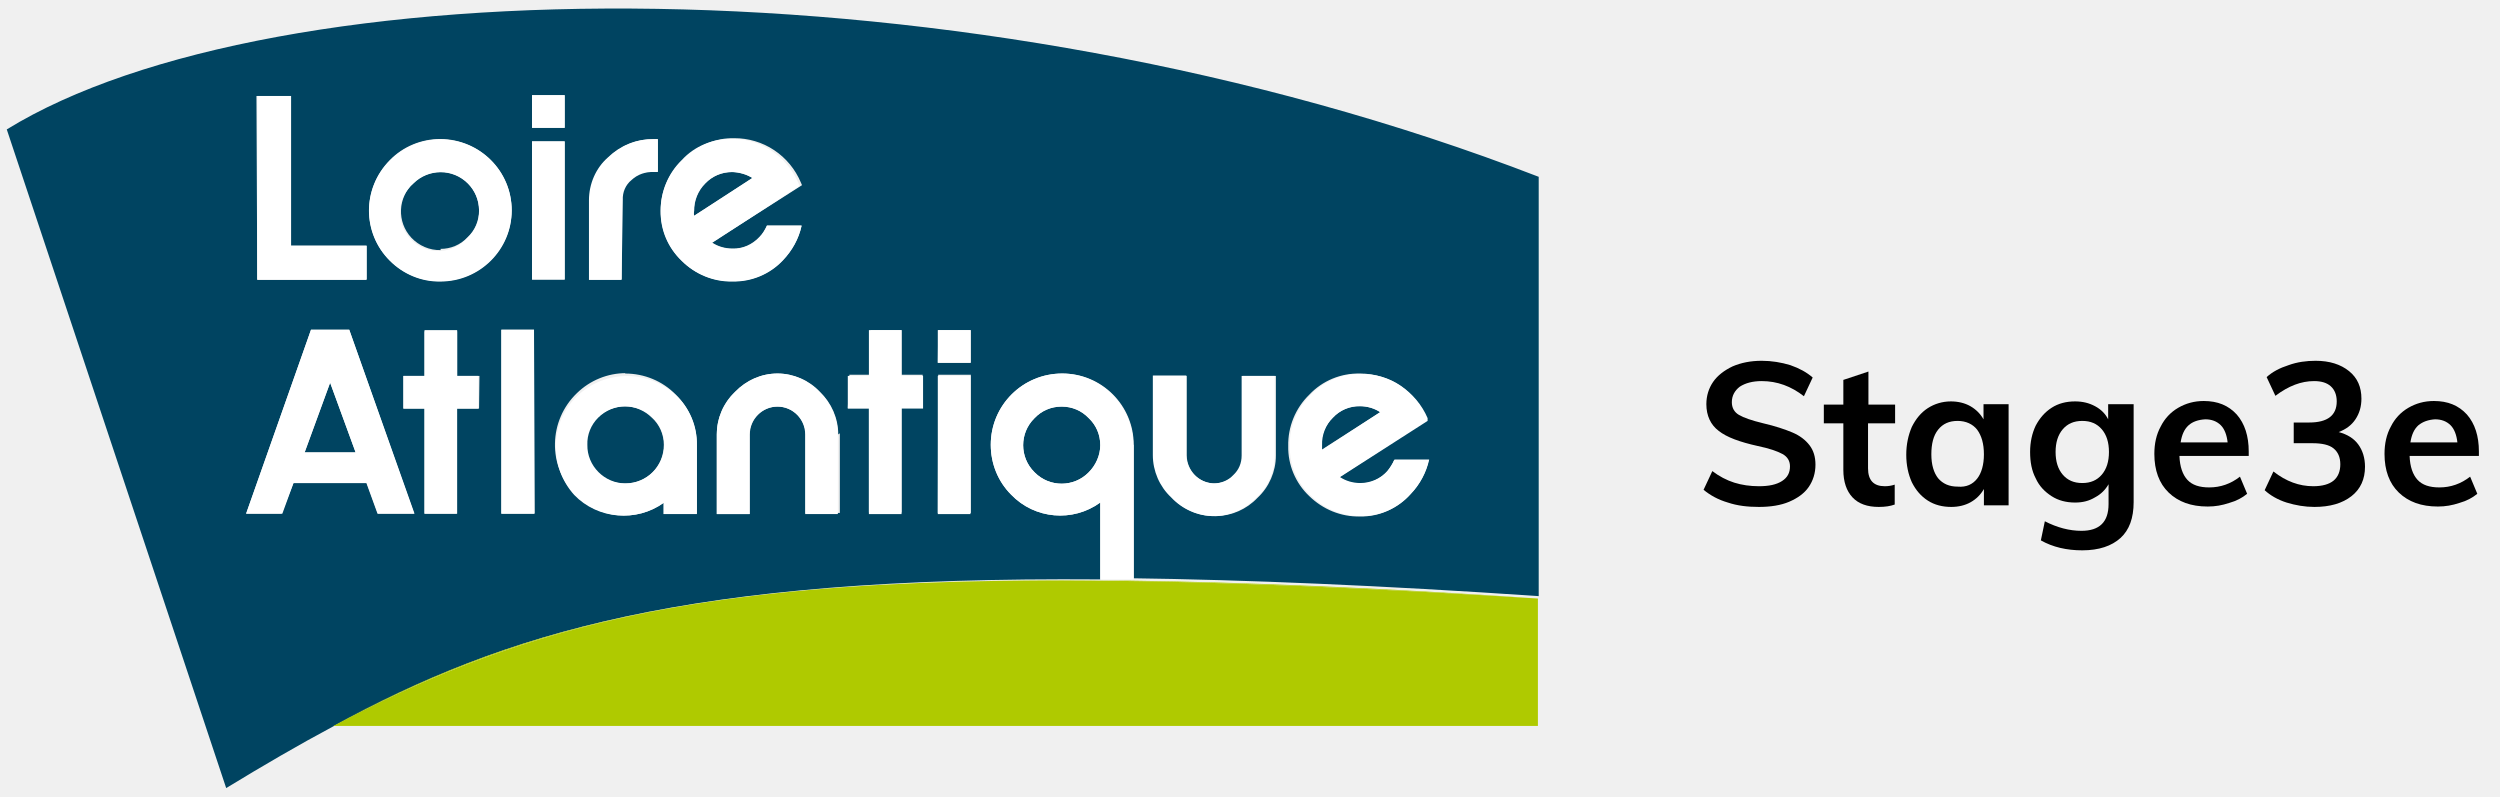
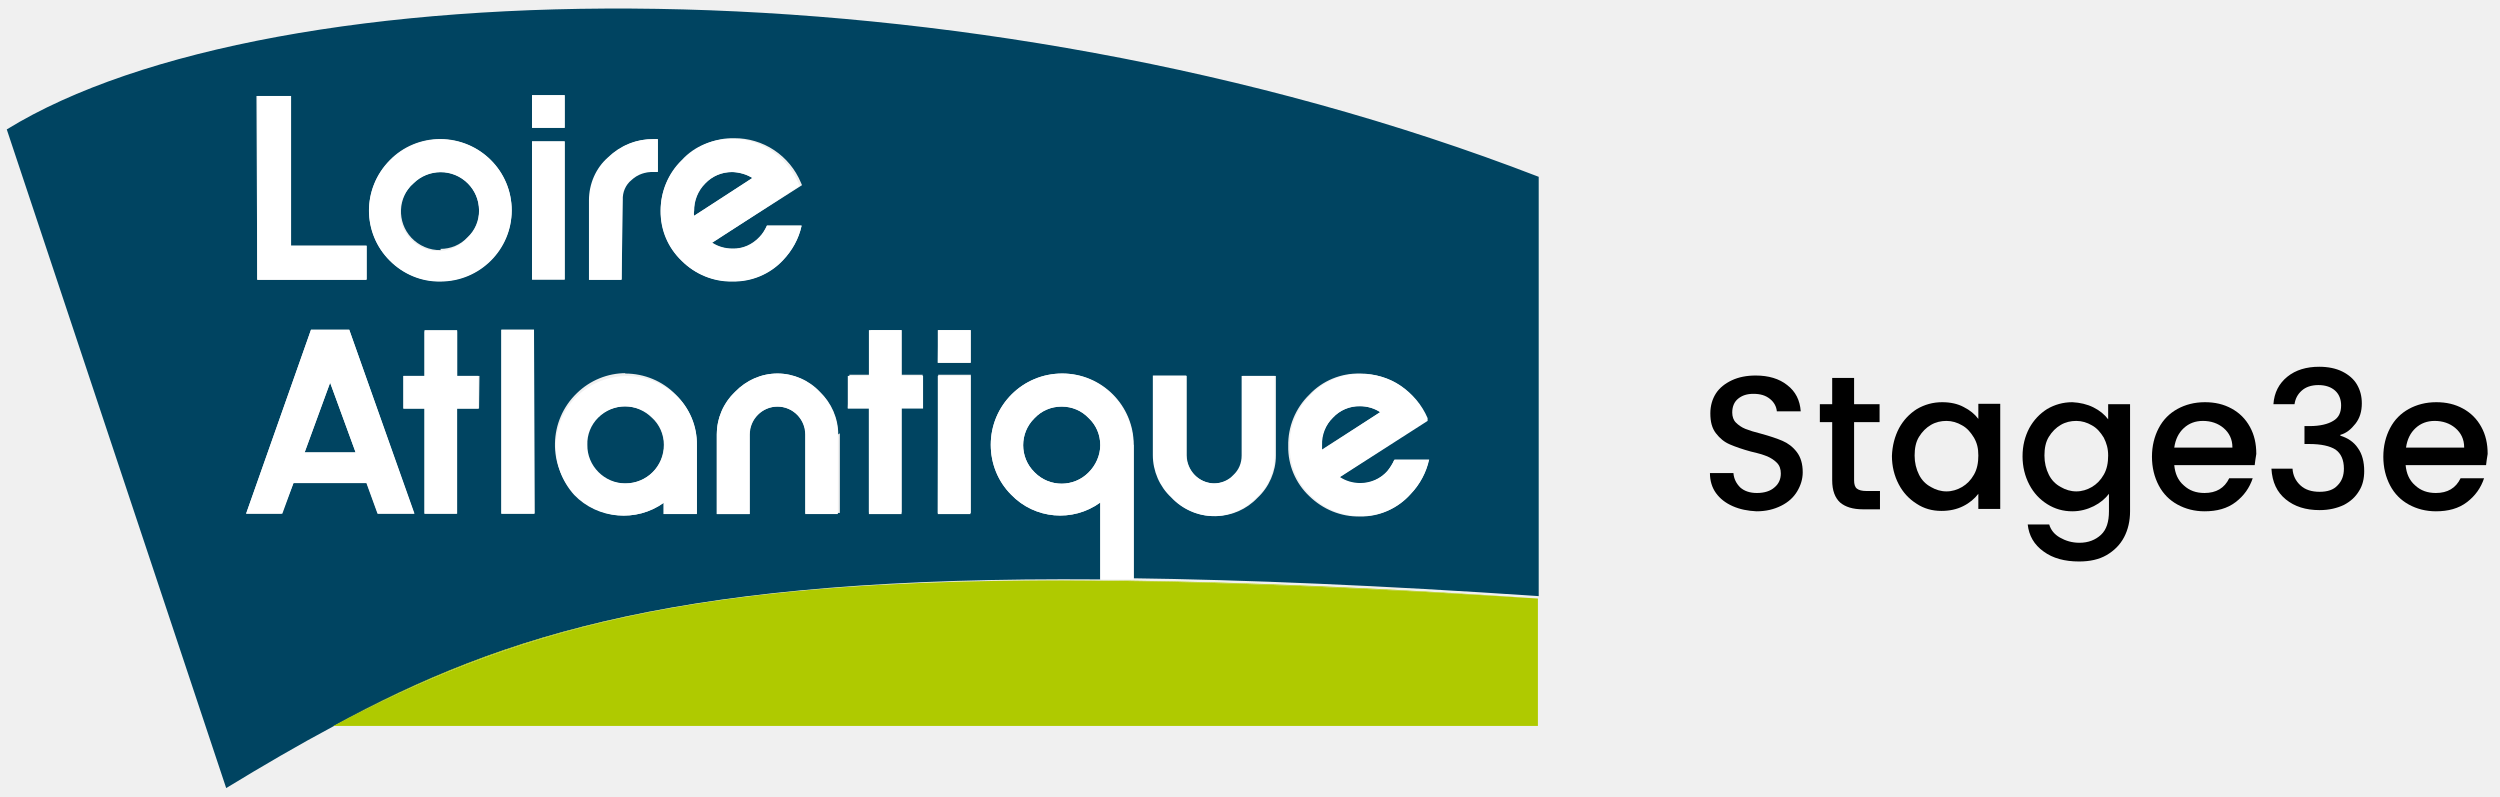
<svg xmlns="http://www.w3.org/2000/svg" version="1.1" id="calques" x="0px" y="0px" viewBox="0 0 627.8 200" style="enable-background:new 0 0 627.8 200;" xml:space="preserve">
  <style type="text/css">
- 	.st0{enable-background:new    ;}
- 	.st1{fill:#004461;}
- 	.st2{fill:#AFCA00;}
- 	.st3{fill:#FFFFFF;}
+ 	.st0{fill:#004461;}
+ 	.st1{fill:#AFCA00;}
+ 	.st2{fill:#FFFFFF;}
</style>
-   <g id="Handicap">
-     <g class="st0">
-       <path d="M433.9,126.2c-2.4-0.7-4.4-1.8-6.1-3.2l2.2-4.7c1.7,1.3,3.6,2.3,5.5,2.9c1.9,0.6,4,0.9,6.2,0.9c2.5,0,4.4-0.4,5.8-1.3    s2-2.1,2-3.7c0-1.3-0.6-2.4-1.9-3.1c-1.3-0.7-3.3-1.4-6.2-2c-4.5-1-7.8-2.2-9.8-3.8c-2-1.5-3.1-3.8-3.1-6.7c0-2.1,0.6-4,1.7-5.6    c1.1-1.6,2.8-2.9,4.9-3.9c2.1-0.9,4.5-1.4,7.3-1.4c2.5,0,4.9,0.4,7.2,1.1c2.3,0.8,4.1,1.8,5.6,3.1l-2.2,4.7    c-3.2-2.5-6.7-3.8-10.6-3.8c-2.3,0-4.1,0.5-5.5,1.4c-1.3,1-2,2.3-2,3.9c0,1.4,0.6,2.5,1.8,3.2c1.2,0.7,3.2,1.4,6.1,2.1    c3,0.7,5.4,1.5,7.3,2.3c1.9,0.8,3.3,1.9,4.3,3.2c1,1.3,1.5,2.9,1.5,4.9c0,2.1-0.6,4-1.7,5.6c-1.1,1.6-2.8,2.8-4.9,3.7    s-4.7,1.3-7.6,1.3C438.8,127.3,436.3,127,433.9,126.2z" />
-     </g>
-     <g class="st0">
-       <path d="M469.1,106.2v11.4c0,3,1.4,4.5,4.2,4.5c0.8,0,1.6-0.1,2.5-0.4v5c-1.1,0.4-2.4,0.6-4,0.6c-2.9,0-5.1-0.8-6.6-2.4    c-1.5-1.6-2.3-3.9-2.3-6.9v-11.7h-4.9v-4.7h4.9v-6.2l6.3-2.1v8.3h6.7v4.7H469.1z" />
-       <path d="M504.4,101.5v25.4h-6.2v-4.1c-0.8,1.4-1.9,2.5-3.3,3.3c-1.4,0.8-3.1,1.2-4.9,1.2c-2.2,0-4.2-0.5-5.9-1.6    c-1.7-1.1-3-2.6-4-4.6c-0.9-2-1.4-4.3-1.4-6.9s0.5-4.9,1.4-7c1-2,2.3-3.6,4-4.7c1.7-1.1,3.7-1.7,5.8-1.7c1.8,0,3.5,0.4,4.9,1.2    s2.5,1.9,3.3,3.3v-3.8H504.4z M496.5,120.2c1.1-1.4,1.7-3.5,1.7-6.1c0-2.7-0.6-4.7-1.7-6.2c-1.1-1.4-2.8-2.2-4.9-2.2    c-2.1,0-3.7,0.7-4.9,2.2c-1.2,1.5-1.7,3.6-1.7,6.2c0,2.6,0.6,4.6,1.7,6c1.2,1.4,2.8,2.1,4.9,2.1    C493.8,122.4,495.4,121.6,496.5,120.2z" />
-       <path d="M535.8,101.5v24.6c0,4-1.1,7-3.3,9c-2.2,2-5.4,3.1-9.6,3.1c-3.9,0-7.4-0.8-10.4-2.5l1-4.8c3.1,1.6,6.2,2.4,9.2,2.4    c4.5,0,6.8-2.2,6.8-6.7v-5c-0.8,1.4-1.9,2.5-3.4,3.3c-1.5,0.9-3.1,1.3-5,1.3c-2.2,0-4.2-0.5-5.9-1.6c-1.7-1.1-3.1-2.5-4-4.5    c-1-1.9-1.4-4.1-1.4-6.6s0.5-4.7,1.4-6.6c1-1.9,2.3-3.4,4-4.5c1.7-1.1,3.7-1.6,5.9-1.6c1.9,0,3.5,0.4,5,1.2s2.6,1.9,3.3,3.3v-3.8    H535.8z M527.8,119.2c1.2-1.4,1.8-3.3,1.8-5.7c0-2.4-0.6-4.3-1.8-5.7c-1.2-1.4-2.8-2.1-4.9-2.1c-2.1,0-3.7,0.7-4.9,2.1    s-1.8,3.3-1.8,5.7c0,2.4,0.6,4.3,1.8,5.7c1.2,1.4,2.8,2.1,4.9,2.1C525,121.3,526.6,120.6,527.8,119.2z" />
-       <path d="M564.8,114.5h-17.5c0.1,2.7,0.8,4.7,2,6c1.2,1.3,3,1.9,5.5,1.9c2.8,0,5.4-0.9,7.7-2.7l1.8,4.3c-1.2,1-2.7,1.8-4.5,2.3    c-1.8,0.6-3.5,0.9-5.4,0.9c-4.2,0-7.4-1.2-9.8-3.5c-2.4-2.3-3.6-5.6-3.6-9.7c0-2.6,0.5-4.9,1.6-6.9c1-2,2.5-3.6,4.4-4.7    c1.9-1.1,4-1.7,6.4-1.7c3.5,0,6.2,1.1,8.3,3.4c2,2.3,3,5.4,3,9.3V114.5z M549.6,106.8c-1.1,1-1.7,2.4-2,4.3h11.8    c-0.2-1.9-0.8-3.4-1.7-4.3c-1-1-2.3-1.5-3.9-1.5C552,105.4,550.6,105.9,549.6,106.8z" />
-       <path d="M592.2,111.6c1.1,1.5,1.7,3.4,1.7,5.6c0,3.1-1.1,5.6-3.4,7.4c-2.3,1.8-5.4,2.7-9.3,2.7c-2.4,0-4.7-0.4-7-1.1    c-2.2-0.7-4.1-1.8-5.5-3.1l2.2-4.7c3.2,2.5,6.5,3.7,10,3.7c2.3,0,4-0.5,5.1-1.4c1.1-0.9,1.7-2.3,1.7-4.1c0-1.8-0.6-3.1-1.7-4    s-2.9-1.3-5.3-1.3H576v-5.2h3.9c4.6,0,6.9-1.8,6.9-5.3c0-1.6-0.5-2.9-1.5-3.8c-1-0.9-2.4-1.3-4.2-1.3c-3.2,0-6.4,1.2-9.7,3.7    l-2.2-4.7c1.4-1.3,3.3-2.3,5.5-3c2.2-0.8,4.5-1.1,6.8-1.1c3.5,0,6.3,0.9,8.4,2.6c2.1,1.7,3.1,4,3.1,6.9c0,2-0.5,3.7-1.5,5.2    c-1,1.5-2.4,2.5-4.2,3.2C589.5,109.1,591.1,110.1,592.2,111.6z" />
-       <path d="M622.6,114.5h-17.5c0.1,2.7,0.8,4.7,2,6c1.2,1.3,3,1.9,5.5,1.9c2.8,0,5.4-0.9,7.7-2.7l1.8,4.3c-1.2,1-2.7,1.8-4.5,2.3    c-1.8,0.6-3.5,0.9-5.4,0.9c-4.2,0-7.4-1.2-9.8-3.5c-2.4-2.3-3.6-5.6-3.6-9.7c0-2.6,0.5-4.9,1.6-6.9c1-2,2.5-3.6,4.4-4.7    c1.9-1.1,4-1.7,6.4-1.7c3.5,0,6.2,1.1,8.3,3.4c2,2.3,3,5.4,3,9.3V114.5z M607.3,106.8c-1.1,1-1.7,2.4-2,4.3h11.8    c-0.2-1.9-0.8-3.4-1.7-4.3c-1-1-2.3-1.5-3.9-1.5C609.8,105.4,608.4,105.9,607.3,106.8z" />
-     </g>
+   <path class="st0" d="M189,44.7c-1.5-0.9-3.3-1.4-5.1-1.5c-2.6,0-5,1-6.8,2.9c-1.8,1.8-2.8,4.3-2.8,6.9c-0.1,0.4-0.1,0.8,0,1.2  L189,44.7z" />
+   <path class="st0" d="M346.6,103.5c-1.5-1-3.3-1.5-5.1-1.5c-2.6-0.1-5.1,1-6.8,2.9c-1.9,1.8-2.9,4.3-2.9,6.9c0,0.4,0,0.8,0,1.2  L346.6,103.5z" />
+   <path class="st0" d="M110.6,62.5c2.6,0,5-1,6.8-2.9c1.9-1.8,2.9-4.2,2.9-6.8c0-5.3-4.4-9.7-9.7-9.6c-2.5,0-5,1-6.8,2.8  c-3.9,3.6-4.2,9.7-0.5,13.7c1.9,2,4.6,3.2,7.4,3.1L110.6,62.5z" />
+   <path class="st0" d="M266.6,102.1c-2.6,0-5,1-6.8,2.9c-3.8,3.7-3.8,9.8-0.1,13.5l0.1,0.1c3.7,3.8,9.8,3.8,13.5,0.1l0.1-0.1  c1.8-1.8,2.9-4.3,2.9-6.8c0-2.6-1-5-2.9-6.8C271.6,103.1,269.2,102.1,266.6,102.1z" />
+   <path class="st0" d="M157,121.4c5.4,0,9.7-4.3,9.7-9.7c0-2.6-1.1-5.1-3-6.8c-3.8-3.8-9.9-3.8-13.7,0l0,0c-3.8,3.8-3.8,9.9,0,13.7  c1.8,1.8,4.2,2.8,6.8,2.8H157z" />
+   <path class="st0" d="M276.3,145.5v-19.3c-6.9,5-16.4,4.2-22.4-2c-3.3-3.3-5.1-7.8-5.1-12.5c0-9.9,8-17.9,18-17.9  c9.9,0,17.9,8,17.9,17.9v33.5h-1.1c29.3,0.4,63.2,1.8,102.8,4.5V44.4C242.5-11.2,68.3-8.5,1.7,32.5l55.1,165.4  c9.2-5.6,18.1-10.8,26.9-15.5l0,0C127.1,158.8,172.2,144.7,276.3,145.5z M328.8,99.1c3.3-3.5,7.9-5.4,12.7-5.3c3.5,0,7,1,10,3  s5.3,4.8,6.7,8.1v0.7l-22,14.3c1.5,1,3.3,1.5,5.1,1.5c2.7,0.1,5.2-1,7-3c0.8-0.9,1.4-1.8,1.8-2.9h8.7c-0.7,3.2-2.3,6.2-4.6,8.6  c-3.2,3.6-7.9,5.7-12.7,5.6c-4.8,0.1-9.3-1.8-12.7-5.1c-3.5-3.3-5.4-7.9-5.3-12.6C323.4,107.2,325.3,102.5,328.8,99.1z M289.7,94.4  h8.3v20c0.1,3.8,3.1,7,7,7c1.9,0,3.7-0.8,5-2.1c1.3-1.3,2.1-3.1,2.1-4.9v-20h8.3v20c0,4-1.7,7.9-4.6,10.6  c-5.6,5.9-14.9,6.2-20.8,0.6c-0.2-0.2-0.4-0.4-0.6-0.6c-2.9-2.8-4.6-6.6-4.6-10.6L289.7,94.4z M120.3,102.6h-5.6V129h-8.1v-26.4  h-5.3v-8.2h5.3V83.2h8.2v11.2h5.6L120.3,102.6z M134.3,129h-8.4V82.8h8.2L134.3,129z M235.6,82.9h8.2v8.2h-8.3L235.6,82.9z   M235.6,94.1h8.2v34.7h-8.3L235.6,94.1z M213.3,94.1h5.3V82.9h7.8v11.2h5.3v8.2h-5.3v26.4h-8.2v-26.2h-5.3L213.3,94.1z M210.9,108.8  v20h-8.6v-19.7c0-3.9-3.2-7-7-7c-3.9,0-7,3.2-7,7l0,0v20H180v-20c0-4,1.6-7.9,4.6-10.7c2.8-2.9,6.6-4.6,10.7-4.6  c4,0,7.9,1.7,10.6,4.6c2.9,2.8,4.6,6.6,4.6,10.7L210.9,108.8z M171.8,40c3.3-3.5,7.9-5.4,12.6-5.3c3.5,0,7,1,10,3s5.3,4.8,6.7,8.1  l0.3,0.7l-22.6,14.4c1.5,1,3.3,1.5,5.1,1.5c2.6,0.1,5-1,6.8-2.9c0.8-0.8,1.4-1.8,1.9-2.9h8.7c-0.7,3.3-2.4,6.3-4.7,8.7  c-3.3,3.5-7.9,5.4-12.7,5.3c-4.8,0.1-9.4-1.8-12.7-5.1c-3.4-3.3-5.3-7.9-5.3-12.6s1.9-9.2,5.3-12.5L171.8,40z M148.2,50.2  c-0.1-4.1,1.7-8.1,4.8-10.8c3-2.9,7-4.5,11.2-4.5h1v8.2h-1.3c-2.1-0.1-4.1,0.6-5.6,2c-1.4,1.3-2.2,3.1-2.2,5v20h-7.8L148.2,50.2  L148.2,50.2z M157,93.8c4.8,0,9.4,1.9,12.7,5.3c3.4,3.3,5.3,7.9,5.3,12.6V129h-8.2v-2.8c-6.9,5-16.4,4.2-22.4-2  c-6.9-7.2-6.7-18.6,0.5-25.5c3.3-3.2,7.7-5,12.3-5H157V93.8z M133.6,23.9h8.2v8.2h-8.2V23.9z M133.6,35.5h8.2v34.7h-8.2V35.5z   M97.9,40.2c3.3-3.4,7.9-5.3,12.7-5.3c9.9,0.1,17.9,8,17.9,17.9c-0.1,9.9-8.2,17.9-18.2,17.8c-4.7,0-9.1-1.9-12.4-5.2  C91,58.6,90.9,47.3,97.9,40.2C97.9,40.3,97.9,40.3,97.9,40.2z M64.4,24.1H73v37.6h19v8.6H64.6L64.4,24.1z M70.7,129h-8.9l16.3-46.2  h9.6L104,129h-9.2l-2.8-7.7H73.7L70.7,129z" />
+   <polygon class="st0" points="76.5,113.6 89.3,113.6 82.9,96.1 " />
+   <path class="st1" d="M83.7,182.3h302.5v-32C211.4,139.5,149.8,147.1,83.7,182.3z" />
+   <path class="st1" d="M387,150.3L387,150.3z" />
+   <path class="st1" d="M386.3,150.3L386.3,150.3c-39.6-2.7-73.5-4.1-102.8-4.5h-7.2c-104.1-1.1-149.2,13-192.7,36.5l0,0  C149.8,147.1,211.4,139.5,386.3,150.3z" />
+   <path class="st2" d="M110.6,70.7c9.9,0,17.9-8,17.9-17.8c0-9.9-8-17.9-17.9-17.9c-4.8,0-9.3,1.9-12.7,5.3c-7,7-7,18.2,0,25.2l0,0  C101.3,68.9,105.9,70.8,110.6,70.7z M103.8,46.1c3.8-3.8,9.9-3.8,13.7,0c1.8,1.8,2.8,4.2,2.8,6.8c0.1,2.6-1,5.1-2.9,6.8  c-3.5,4-9.6,4.5-13.6,1c-4-3.5-4.5-9.6-1-13.6C103.1,46.7,103.5,46.4,103.8,46.1z" />
+   <rect x="133.6" y="35.5" class="st2" width="8.2" height="34.7" />
+   <path class="st2" d="M156.4,50.2c-0.1-1.9,0.7-3.8,2.2-5c1.5-1.4,3.5-2.1,5.6-2h1V35h-1.3c-4.2-0.1-8.2,1.6-11.2,4.5  c-3.1,2.7-4.8,6.7-4.8,10.8v20h8.2L156.4,50.2z" />
+   <polygon class="st2" points="114.8,82.9 106.6,82.9 106.6,94.4 101.3,94.4 101.3,102.6 106.6,102.6 106.6,129 114.8,129   114.8,102.6 120.1,102.6 120.1,94.4 114.8,94.4 " />
+   <rect x="125.9" y="82.8" class="st2" width="8.2" height="46.2" />
+   <path class="st2" d="M144.2,124.3c5.9,6.1,15.5,6.9,22.4,2v2.8h8.4v-17.3c0.1-4.8-1.8-9.3-5.3-12.6c-7.3-6.7-18.6-6.3-25.4,0.9  C138,106.8,138,117.4,144.2,124.3z M150.2,104.9c3.8-3.8,9.9-3.8,13.7,0l0,0c1.9,1.8,2.9,4.2,2.9,6.8c0,5.4-4.4,9.7-9.7,9.7  s-9.7-4.4-9.6-9.7C147.4,109.2,148.4,106.7,150.2,104.9z" />
+   <path class="st2" d="M184.6,98.4c-2.9,2.8-4.6,6.6-4.6,10.7v20h8.2v-20c0-3.9,3.2-7,7-7c3.9,0,7,3.2,7,7l0,0v20h8.2v-20  c0-4-1.7-7.9-4.6-10.7c-2.8-2.9-6.6-4.6-10.6-4.6C191.2,93.8,187.4,95.5,184.6,98.4z" />
+   <polygon class="st2" points="218.2,129.1 226.4,129.1 226.4,102.6 231.8,102.6 231.8,94.4 226.4,94.4 226.4,82.9 218.2,82.9   218.2,94.4 212.9,94.4 212.9,102.6 218.2,102.6 " />
+   <rect x="235.5" y="94.4" class="st2" width="8.2" height="34.7" />
+   <rect x="235.5" y="82.9" class="st2" width="8.2" height="8.2" />
+   <path class="st2" d="M284.6,111.7c-0.1-9.9-8.1-17.9-17.9-17.9c-9.9,0-17.9,8-17.9,17.9c0,4.7,1.8,9.2,5.1,12.5  c5.9,6.2,15.5,7,22.4,2v19.3h8.4v-33.8H284.6z M273.4,118.6c-3.7,3.8-9.8,3.8-13.5,0.1l-0.1-0.1c-3.8-3.7-3.8-9.8-0.1-13.5l0.1-0.1  c1.8-1.9,4.2-2.9,6.8-2.9c2.6,0,5,1,6.8,2.9c1.9,1.8,2.9,4.2,2.9,6.8C276.3,114.3,275.2,116.8,273.4,118.6L273.4,118.6z" />
+   <path class="st2" d="M276.3,145.6L276.3,145.6z" />
+   <path class="st2" d="M304.8,129.6c4,0,7.9-1.7,10.7-4.6c3-2.7,4.6-6.6,4.6-10.6v-20h-8.3v20c0,1.9-0.7,3.6-2.1,4.9  c-1.3,1.4-3.1,2.1-5,2.1c-3.8-0.2-6.8-3.3-6.8-7.1v-20h-8.4v20c0,4,1.7,7.9,4.6,10.6C296.9,127.9,300.8,129.6,304.8,129.6z" />
+   <path class="st2" d="M183.9,70.7c4.8,0.1,9.4-1.8,12.7-5.3c2.3-2.4,4-5.4,4.7-8.7h-8.7c-0.5,1.1-1.1,2.1-1.9,2.9  c-1.7,1.9-4.2,3-6.8,2.9c-1.8,0-3.6-0.5-5.1-1.5l22-14.3l-0.3-0.7c-1.4-3.3-3.7-6.1-6.7-8.1c-2.9-2-6.4-3.1-10-3  c-4.8-0.1-9.4,1.8-12.6,5.3c-3.4,3.3-5.3,7.9-5.3,12.7c-0.1,4.8,1.8,9.3,5.3,12.6C174.6,68.9,179.2,70.8,183.9,70.7z M177,46.1  c1.8-1.9,4.2-2.9,6.8-2.9c1.8,0,3.6,0.5,5.1,1.5l-14.6,9.5c-0.1-0.4-0.1-0.8,0-1.2C174.2,50.4,175.2,47.9,177,46.1z" />
+   <path class="st2" d="M341.6,129.6c4.9,0.1,9.5-2,12.7-5.6c2.3-2.4,3.9-5.4,4.6-8.6h-8.7c-0.5,1-1.1,2-1.8,2.9c-1.7,1.9-4.2,3-6.8,3  c-1.8,0-3.6-0.5-5.1-1.5l22-14.1V105c-1.4-3.3-3.8-6.1-6.7-8.1c-2.9-2-6.4-3-10-3c-4.8-0.1-9.4,1.8-12.7,5.3  c-3.4,3.3-5.3,7.9-5.2,12.7c-0.1,4.8,1.8,9.4,5.3,12.6C332.4,127.7,336.9,129.6,341.6,129.6z M334.7,104.9c1.8-1.9,4.2-2.9,6.8-2.9  c1.8,0,3.6,0.5,5.1,1.5L332,113c0-0.4,0-0.8,0-1.2C331.9,109.2,332.9,106.7,334.7,104.9z" />
+   <polygon class="st2" points="92.1,61.7 73.1,61.7 73.1,24.1 64.6,24.1 64.6,70.2 92.1,70.2 " />
+   <path class="st2" d="M94.9,129h9.2L87.7,82.8h-9.6L61.8,129h9.1l2.8-7.7h18.4L94.9,129z M76.5,113.6l6.4-17.5l6.4,17.5H76.5z" />
+   <rect x="133.6" y="23.9" class="st2" width="8.2" height="8.2" />
+   <g>
+     <path d="M435.1,127.1c-1.8-0.8-3.2-1.9-4.2-3.3c-1-1.4-1.5-3.1-1.5-5h5.9c0.1,1.4,0.7,2.6,1.7,3.6c1,0.9,2.4,1.4,4.2,1.4   c1.9,0,3.4-0.5,4.4-1.4c1.1-0.9,1.6-2.1,1.6-3.5c0-1.1-0.3-2-1-2.7c-0.7-0.7-1.5-1.2-2.4-1.6c-1-0.4-2.3-0.8-4.1-1.2   c-2.2-0.6-3.9-1.2-5.3-1.8c-1.4-0.6-2.5-1.5-3.5-2.8s-1.4-2.9-1.4-5c0-1.9,0.5-3.6,1.4-5s2.3-2.5,4-3.3c1.7-0.8,3.7-1.2,6-1.2   c3.2,0,5.9,0.8,7.9,2.4c2.1,1.6,3.2,3.8,3.4,6.6h-6c-0.1-1.2-0.7-2.3-1.7-3.1c-1.1-0.9-2.4-1.3-4.2-1.3c-1.6,0-2.8,0.4-3.8,1.2   c-1,0.8-1.5,2-1.5,3.5c0,1,0.3,1.9,0.9,2.5s1.4,1.2,2.4,1.6s2.3,0.8,3.9,1.2c2.2,0.6,4,1.2,5.4,1.8c1.4,0.6,2.6,1.5,3.6,2.8   c1,1.3,1.5,3,1.5,5.1c0,1.7-0.5,3.3-1.4,4.8c-0.9,1.5-2.2,2.7-4,3.6s-3.8,1.4-6.2,1.4C438.9,128.3,436.9,127.9,435.1,127.1z" />
+     <path d="M465.6,106v14.6c0,1,0.2,1.7,0.7,2.1c0.5,0.4,1.3,0.6,2.4,0.6h3.4v4.6h-4.3c-2.5,0-4.4-0.6-5.7-1.7c-1.3-1.2-2-3-2-5.6V106   h-3.1v-4.5h3.1v-6.6h5.5v6.6h6.4v4.5H465.6z" />
+     <path d="M476.9,107.5c1.1-2,2.6-3.6,4.5-4.8c1.9-1.1,4-1.7,6.3-1.7c2.1,0,3.9,0.4,5.4,1.2c1.6,0.8,2.8,1.8,3.7,3v-3.8h5.5v26.4   h-5.5V124c-0.9,1.2-2.2,2.3-3.8,3.1c-1.6,0.8-3.4,1.2-5.5,1.2c-2.3,0-4.4-0.6-6.2-1.8c-1.9-1.2-3.4-2.8-4.5-4.9   c-1.1-2.1-1.7-4.5-1.7-7.1C475.2,111.9,475.8,109.6,476.9,107.5z M495.7,109.9c-0.8-1.3-1.7-2.4-3-3.1c-1.2-0.7-2.5-1.1-3.9-1.1   c-1.4,0-2.7,0.3-3.9,1c-1.2,0.7-2.2,1.7-3,3c-0.8,1.3-1.1,2.9-1.1,4.7c0,1.8,0.4,3.4,1.1,4.8s1.7,2.4,3,3.1   c1.2,0.7,2.5,1.1,3.9,1.1c1.4,0,2.7-0.4,3.9-1.1s2.2-1.7,3-3.1c0.8-1.4,1.1-3,1.1-4.8S496.5,111.3,495.7,109.9z" />
+     <path d="M525.7,102.3c1.6,0.8,2.8,1.8,3.7,3v-3.8h5.5v26.9c0,2.4-0.5,4.6-1.5,6.5c-1,1.9-2.5,3.4-4.4,4.5c-1.9,1.1-4.2,1.6-6.9,1.6   c-3.6,0-6.6-0.8-8.9-2.5c-2.4-1.7-3.7-4-4-6.8h5.4c0.4,1.4,1.3,2.5,2.7,3.3c1.4,0.8,3,1.3,4.9,1.3c2.2,0,4-0.7,5.4-2   c1.4-1.3,2-3.3,2-5.9V124c-0.9,1.2-2.2,2.3-3.8,3.1c-1.6,0.8-3.4,1.3-5.4,1.3c-2.3,0-4.4-0.6-6.3-1.8c-1.9-1.2-3.4-2.8-4.5-4.9   c-1.1-2.1-1.7-4.5-1.7-7.1c0-2.7,0.6-5,1.7-7.1c1.1-2,2.6-3.6,4.5-4.8c1.9-1.1,4-1.7,6.3-1.7C522.3,101.1,524.1,101.5,525.7,102.3z    M528.3,109.9c-0.8-1.3-1.7-2.4-3-3.1c-1.2-0.7-2.5-1.1-3.9-1.1c-1.4,0-2.7,0.3-3.9,1c-1.2,0.7-2.2,1.7-3,3   c-0.8,1.3-1.1,2.9-1.1,4.7c0,1.8,0.4,3.4,1.1,4.8s1.7,2.4,3,3.1c1.2,0.7,2.5,1.1,3.9,1.1c1.4,0,2.7-0.4,3.9-1.1s2.2-1.7,3-3.1   c0.8-1.4,1.1-3,1.1-4.8S529,111.3,528.3,109.9z" />
+     <path d="M566.2,116.8H546c0.2,2.1,0.9,3.8,2.4,5.1c1.4,1.3,3.1,1.9,5.2,1.9c2.9,0,5-1.2,6.2-3.7h5.9c-0.8,2.4-2.2,4.4-4.3,6   c-2.1,1.6-4.7,2.3-7.8,2.3c-2.5,0-4.8-0.6-6.8-1.7c-2-1.1-3.6-2.7-4.7-4.8c-1.1-2.1-1.7-4.5-1.7-7.2s0.6-5.1,1.7-7.2   c1.1-2.1,2.7-3.7,4.7-4.8s4.3-1.7,6.9-1.7c2.5,0,4.7,0.5,6.7,1.6c2,1.1,3.5,2.6,4.6,4.6s1.6,4.2,1.6,6.8   C566.4,115.1,566.3,116,566.2,116.8z M560.6,112.3c0-2-0.8-3.6-2.2-4.8c-1.4-1.2-3.2-1.8-5.2-1.8c-1.9,0-3.5,0.6-4.8,1.8   c-1.3,1.2-2.1,2.8-2.4,4.9H560.6z" />
+     <path d="M574.4,94.6c2.1-1.7,4.8-2.5,8-2.5c2.2,0,4.2,0.4,5.8,1.2c1.6,0.8,2.9,1.9,3.7,3.3c0.8,1.4,1.2,2.9,1.2,4.7   c0,2-0.5,3.7-1.6,5.1c-1.1,1.4-2.3,2.4-3.8,2.8v0.2c1.9,0.6,3.4,1.6,4.4,3.1c1.1,1.5,1.6,3.5,1.6,5.8c0,1.9-0.4,3.6-1.3,5   c-0.9,1.5-2.1,2.6-3.8,3.5c-1.7,0.8-3.7,1.3-6.1,1.3c-3.5,0-6.3-0.9-8.5-2.7c-2.2-1.8-3.4-4.3-3.6-7.7h5.3c0.1,1.7,0.8,3.1,2,4.2   c1.2,1.1,2.8,1.6,4.8,1.6c2,0,3.5-0.5,4.5-1.6c1.1-1.1,1.6-2.5,1.6-4.2c0-2.2-0.7-3.8-2.1-4.8c-1.4-0.9-3.6-1.4-6.6-1.4h-1.2v-4.5   h1.3c2.6,0,4.6-0.5,5.9-1.3c1.4-0.8,2-2.1,2-3.9c0-1.5-0.5-2.8-1.5-3.7c-1-0.9-2.4-1.4-4.2-1.4c-1.8,0-3.2,0.5-4.2,1.4   c-1,0.9-1.6,2-1.8,3.4h-5.3C571.1,98.6,572.3,96.3,574.4,94.6z" />
+     <path d="M624.3,116.8h-20.2c0.2,2.1,0.9,3.8,2.4,5.1c1.4,1.3,3.1,1.9,5.2,1.9c2.9,0,5-1.2,6.2-3.7h5.9c-0.8,2.4-2.2,4.4-4.3,6   c-2.1,1.6-4.7,2.3-7.8,2.3c-2.5,0-4.8-0.6-6.8-1.7c-2-1.1-3.6-2.7-4.7-4.8c-1.1-2.1-1.7-4.5-1.7-7.2s0.6-5.1,1.7-7.2   c1.1-2.1,2.7-3.7,4.7-4.8s4.3-1.7,6.9-1.7c2.5,0,4.7,0.5,6.7,1.6c2,1.1,3.5,2.6,4.6,4.6s1.6,4.2,1.6,6.8   C624.5,115.1,624.4,116,624.3,116.8z M618.8,112.3c0-2-0.8-3.6-2.2-4.8c-1.4-1.2-3.2-1.8-5.2-1.8c-1.9,0-3.5,0.6-4.8,1.8   c-1.3,1.2-2.1,2.8-2.4,4.9H618.8z" />
  </g>
-   <path class="st1" d="M189,44.7c-1.5-0.9-3.3-1.4-5.1-1.5c-2.6,0-5,1-6.8,2.9c-1.8,1.8-2.8,4.3-2.8,6.9c-0.1,0.4-0.1,0.8,0,1.2  L189,44.7z" />
-   <path class="st1" d="M346.6,103.5c-1.5-1-3.3-1.5-5.1-1.5c-2.6-0.1-5.1,1-6.8,2.9c-1.9,1.8-2.9,4.3-2.9,6.9c0,0.4,0,0.8,0,1.2  L346.6,103.5z" />
-   <path class="st1" d="M110.6,62.5c2.6,0,5-1,6.8-2.9c1.9-1.8,2.9-4.2,2.9-6.8c0-5.3-4.4-9.7-9.7-9.6c-2.5,0-5,1-6.8,2.8  c-3.9,3.6-4.2,9.7-0.5,13.7c1.9,2,4.6,3.2,7.4,3.1L110.6,62.5z" />
-   <path class="st1" d="M266.6,102.1c-2.6,0-5,1-6.8,2.9c-3.8,3.7-3.8,9.8-0.1,13.5c0,0,0.1,0.1,0.1,0.1c3.7,3.8,9.8,3.8,13.5,0.1  c0,0,0.1-0.1,0.1-0.1c1.8-1.8,2.9-4.3,2.9-6.8c0-2.6-1-5-2.9-6.8C271.6,103.1,269.2,102.1,266.6,102.1z" />
-   <path class="st1" d="M157,121.4c5.4,0,9.7-4.3,9.7-9.7c0-2.6-1.1-5.1-3-6.8c-3.8-3.8-9.9-3.8-13.7,0c0,0,0,0,0,0  c-3.8,3.8-3.8,9.9,0,13.7c1.8,1.8,4.2,2.8,6.8,2.8H157z" />
-   <path class="st1" d="M276.3,145.5v-19.3c-6.9,5-16.4,4.2-22.4-2c-3.3-3.3-5.1-7.8-5.1-12.5c0-9.9,8-17.9,18-17.9  c9.9,0,17.9,8,17.9,17.9v33.5h-1.1c29.3,0.4,63.2,1.8,102.8,4.5V44.4C242.5-11.2,68.3-8.5,1.7,32.5l55.1,165.4  c9.2-5.6,18.1-10.8,26.9-15.5l0,0C127.1,158.8,172.2,144.7,276.3,145.5z M328.8,99.1c3.3-3.5,7.9-5.4,12.7-5.3c3.5,0,7,1,10,3  c3,2,5.3,4.8,6.7,8.1v0.7l-22,14.3c1.5,1,3.3,1.5,5.1,1.5c2.7,0.1,5.2-1,7-3c0.8-0.9,1.4-1.8,1.8-2.9h8.7c-0.7,3.2-2.3,6.2-4.6,8.6  c-3.2,3.6-7.9,5.7-12.7,5.6c-4.8,0.1-9.3-1.8-12.7-5.1c-3.5-3.3-5.4-7.9-5.3-12.6C323.4,107.2,325.3,102.5,328.8,99.1z M289.7,94.4  h8.3v20c0.1,3.8,3.1,7,7,7c1.9,0,3.7-0.8,5-2.1c1.3-1.3,2.1-3.1,2.1-4.9v-20h8.3v20c0,4-1.7,7.9-4.6,10.6  c-5.6,5.9-14.9,6.2-20.8,0.6c-0.2-0.2-0.4-0.4-0.6-0.6c-2.9-2.8-4.6-6.6-4.6-10.6L289.7,94.4z M120.3,102.6h-5.6V129h-8.1v-26.4  h-5.3v-8.2h5.3V83.2h8.2v11.2h5.6L120.3,102.6z M134.3,129h-8.4V82.8h8.2L134.3,129z M235.6,82.9h8.2v8.2h-8.3L235.6,82.9z   M235.6,94.1h8.2v34.7h-8.3L235.6,94.1z M213.3,94.1h5.3V82.9h7.8v11.2h5.3v8.2h-5.3v26.4h-8.2v-26.2h-5.3L213.3,94.1z M210.9,108.8  v20h-8.6v-19.7c0-3.9-3.2-7-7-7c-3.9,0-7,3.2-7,7l0,0v20H180v-20c0-4,1.6-7.9,4.6-10.7c2.8-2.9,6.6-4.6,10.7-4.6  c4,0,7.9,1.7,10.6,4.6c2.9,2.8,4.6,6.6,4.6,10.7L210.9,108.8z M171.8,40c3.3-3.5,7.9-5.4,12.6-5.3c3.5,0,7,1,10,3  c3,2,5.3,4.8,6.7,8.1l0.3,0.7l-22.6,14.4c1.5,1,3.3,1.5,5.1,1.5c2.6,0.1,5-1,6.8-2.9c0.8-0.8,1.4-1.8,1.9-2.9h8.7  c-0.7,3.3-2.4,6.3-4.7,8.7c-3.3,3.5-7.9,5.4-12.7,5.3c-4.8,0.1-9.4-1.8-12.7-5.1c-3.4-3.3-5.3-7.9-5.3-12.6c0-4.7,1.9-9.2,5.3-12.5  L171.8,40z M148.2,50.2c-0.1-4.1,1.7-8.1,4.8-10.8c3-2.9,7-4.5,11.2-4.5h1v8.2h-1.3c-2.1-0.1-4.1,0.6-5.6,2c-1.4,1.3-2.2,3.1-2.2,5  v20h-7.8V50.2z M157,93.8c4.8,0,9.4,1.9,12.7,5.3c3.4,3.3,5.3,7.9,5.3,12.6V129h-8.2v-2.8c-6.9,5-16.4,4.2-22.4-2  c-6.9-7.2-6.7-18.6,0.5-25.5c3.3-3.2,7.7-5,12.3-5H157z M133.6,23.9h8.2v8.2h-8.2V23.9z M133.6,35.5h8.2v34.7h-8.2V35.5z M97.9,40.2  c3.3-3.4,7.9-5.3,12.7-5.3c9.9,0.1,17.9,8,17.9,17.9c-0.1,9.9-8.2,17.9-18.2,17.8c-4.7,0-9.1-1.9-12.4-5.2  C91,58.6,90.9,47.3,97.9,40.2C97.9,40.3,97.9,40.3,97.9,40.2z M64.4,24.1H73v37.6h19v8.6H64.6L64.4,24.1z M70.7,129h-8.9l16.3-46.2  h9.6L104,129h-9.2l-2.8-7.7H73.7L70.7,129z" />
-   <polygon class="st1" points="76.5,113.6 89.3,113.6 82.9,96.1 " />
-   <path class="st2" d="M83.7,182.3h302.5v-32C211.4,139.5,149.8,147.1,83.7,182.3z" />
-   <path class="st2" d="M387,150.3L387,150.3z" />
-   <path class="st2" d="M386.3,150.3L386.3,150.3c-39.6-2.7-73.5-4.1-102.8-4.5h-7.2c-104.1-1.1-149.2,13-192.7,36.5l0,0  C149.8,147.1,211.4,139.5,386.3,150.3z" />
-   <path class="st3" d="M110.6,70.7c9.9,0,17.9-8,17.9-17.8C128.5,43,120.5,35,110.6,35c-4.8,0-9.3,1.9-12.7,5.3c-7,7-7,18.2,0,25.2  c0,0,0,0,0,0C101.3,68.9,105.9,70.8,110.6,70.7z M103.8,46.1c3.8-3.8,9.9-3.8,13.7,0c1.8,1.8,2.8,4.2,2.8,6.8c0.1,2.6-1,5.1-2.9,6.8  c-3.5,4-9.6,4.5-13.6,1c-4-3.5-4.5-9.6-1-13.6C103.1,46.7,103.5,46.4,103.8,46.1z" />
-   <rect x="133.6" y="35.5" class="st3" width="8.2" height="34.7" />
-   <path class="st3" d="M156.4,50.2c-0.1-1.9,0.7-3.8,2.2-5c1.5-1.4,3.5-2.1,5.6-2h1V35h-1.3c-4.2-0.1-8.2,1.6-11.2,4.5  c-3.1,2.7-4.8,6.7-4.8,10.8v20h8.2L156.4,50.2z" />
-   <polygon class="st3" points="114.8,82.9 106.6,82.9 106.6,94.4 101.3,94.4 101.3,102.6 106.6,102.6 106.6,129 114.8,129   114.8,102.6 120.1,102.6 120.1,94.4 114.8,94.4 " />
-   <rect x="125.9" y="82.8" class="st3" width="8.2" height="46.2" />
-   <path class="st3" d="M144.2,124.3c5.9,6.1,15.5,6.9,22.4,2v2.8h8.4v-17.3c0.1-4.8-1.8-9.3-5.3-12.6c-7.3-6.7-18.6-6.3-25.4,0.9  C138,106.8,138,117.4,144.2,124.3z M150.2,104.9c3.8-3.8,9.9-3.8,13.7,0c0,0,0,0,0,0c1.9,1.8,2.9,4.2,2.9,6.8c0,5.4-4.4,9.7-9.7,9.7  c-5.3,0-9.7-4.4-9.6-9.7C147.4,109.2,148.4,106.7,150.2,104.9z" />
-   <path class="st3" d="M184.6,98.4c-2.9,2.8-4.6,6.6-4.6,10.7v20h8.2v-20c0-3.9,3.2-7,7-7c3.9,0,7,3.2,7,7l0,0v20h8.2v-20  c0-4-1.7-7.9-4.6-10.7c-2.8-2.9-6.6-4.6-10.6-4.6C191.2,93.8,187.4,95.5,184.6,98.4z" />
-   <polygon class="st3" points="218.2,129.1 226.4,129.1 226.4,102.6 231.8,102.6 231.8,94.4 226.4,94.4 226.4,82.9 218.2,82.9   218.2,94.4 212.9,94.4 212.9,102.6 218.2,102.6 " />
-   <rect x="235.5" y="94.4" class="st3" width="8.2" height="34.7" />
-   <rect x="235.5" y="82.9" class="st3" width="8.2" height="8.2" />
-   <path class="st3" d="M284.6,111.7c-0.1-9.9-8.1-17.9-17.9-17.9c-9.9,0-17.9,8-17.9,17.9c0,4.7,1.8,9.2,5.1,12.5  c5.9,6.2,15.5,7,22.4,2v19.3h8.4V111.7z M273.4,118.6c-3.7,3.8-9.8,3.8-13.5,0.1c0,0-0.1-0.1-0.1-0.1c-3.8-3.7-3.8-9.8-0.1-13.5  c0,0,0.1-0.1,0.1-0.1c1.8-1.9,4.2-2.9,6.8-2.9c2.6,0,5,1,6.8,2.9c1.9,1.8,2.9,4.2,2.9,6.8C276.3,114.3,275.2,116.8,273.4,118.6  L273.4,118.6z" />
-   <path class="st3" d="M276.3,145.6L276.3,145.6z" />
-   <path class="st3" d="M304.8,129.6c4,0,7.9-1.7,10.7-4.6c3-2.7,4.6-6.6,4.6-10.6v-20h-8.3v20c0,1.9-0.7,3.6-2.1,4.9  c-1.3,1.4-3.1,2.1-5,2.1c-3.8-0.2-6.8-3.3-6.8-7.1v-20h-8.4v20c0,4,1.7,7.9,4.6,10.6C296.9,127.9,300.8,129.6,304.8,129.6z" />
-   <path class="st3" d="M183.9,70.7c4.8,0.1,9.4-1.8,12.7-5.3c2.3-2.4,4-5.4,4.7-8.7h-8.7c-0.5,1.1-1.1,2.1-1.9,2.9  c-1.7,1.9-4.2,3-6.8,2.9c-1.8,0-3.6-0.5-5.1-1.5l22-14.3l-0.3-0.7c-1.4-3.3-3.7-6.1-6.7-8.1c-2.9-2-6.4-3.1-10-3  c-4.8-0.1-9.4,1.8-12.6,5.3c-3.4,3.3-5.3,7.9-5.3,12.7c-0.1,4.8,1.8,9.3,5.3,12.6C174.6,68.9,179.2,70.8,183.9,70.7z M177,46.1  c1.8-1.9,4.2-2.9,6.8-2.9c1.8,0,3.6,0.5,5.1,1.5l-14.6,9.5c-0.1-0.4-0.1-0.8,0-1.2C174.2,50.4,175.2,47.9,177,46.1z" />
-   <path class="st3" d="M341.6,129.6c4.9,0.1,9.5-2,12.7-5.6c2.3-2.4,3.9-5.4,4.6-8.6h-8.7c-0.5,1-1.1,2-1.8,2.9c-1.7,1.9-4.2,3-6.8,3  c-1.8,0-3.6-0.5-5.1-1.5l22-14.1v-0.7c-1.4-3.3-3.8-6.1-6.7-8.1c-2.9-2-6.4-3-10-3c-4.8-0.1-9.4,1.8-12.7,5.3  c-3.4,3.3-5.3,7.9-5.2,12.7c-0.1,4.8,1.8,9.4,5.3,12.6C332.4,127.7,336.9,129.6,341.6,129.6z M334.7,104.9c1.8-1.9,4.2-2.9,6.8-2.9  c1.8,0,3.6,0.5,5.1,1.5L332,113c0-0.4,0-0.8,0-1.2C331.9,109.2,332.9,106.7,334.7,104.9z" />
-   <polygon class="st3" points="92.1,61.7 73.1,61.7 73.1,24.1 64.6,24.1 64.6,70.2 92.1,70.2 " />
-   <path class="st3" d="M94.9,129h9.2L87.7,82.8h-9.6L61.8,129h9.1l2.8-7.7h18.4L94.9,129z M76.5,113.6l6.4-17.5l6.4,17.5L76.5,113.6z" />
-   <rect x="133.6" y="23.9" class="st3" width="8.2" height="8.2" />
</svg>
